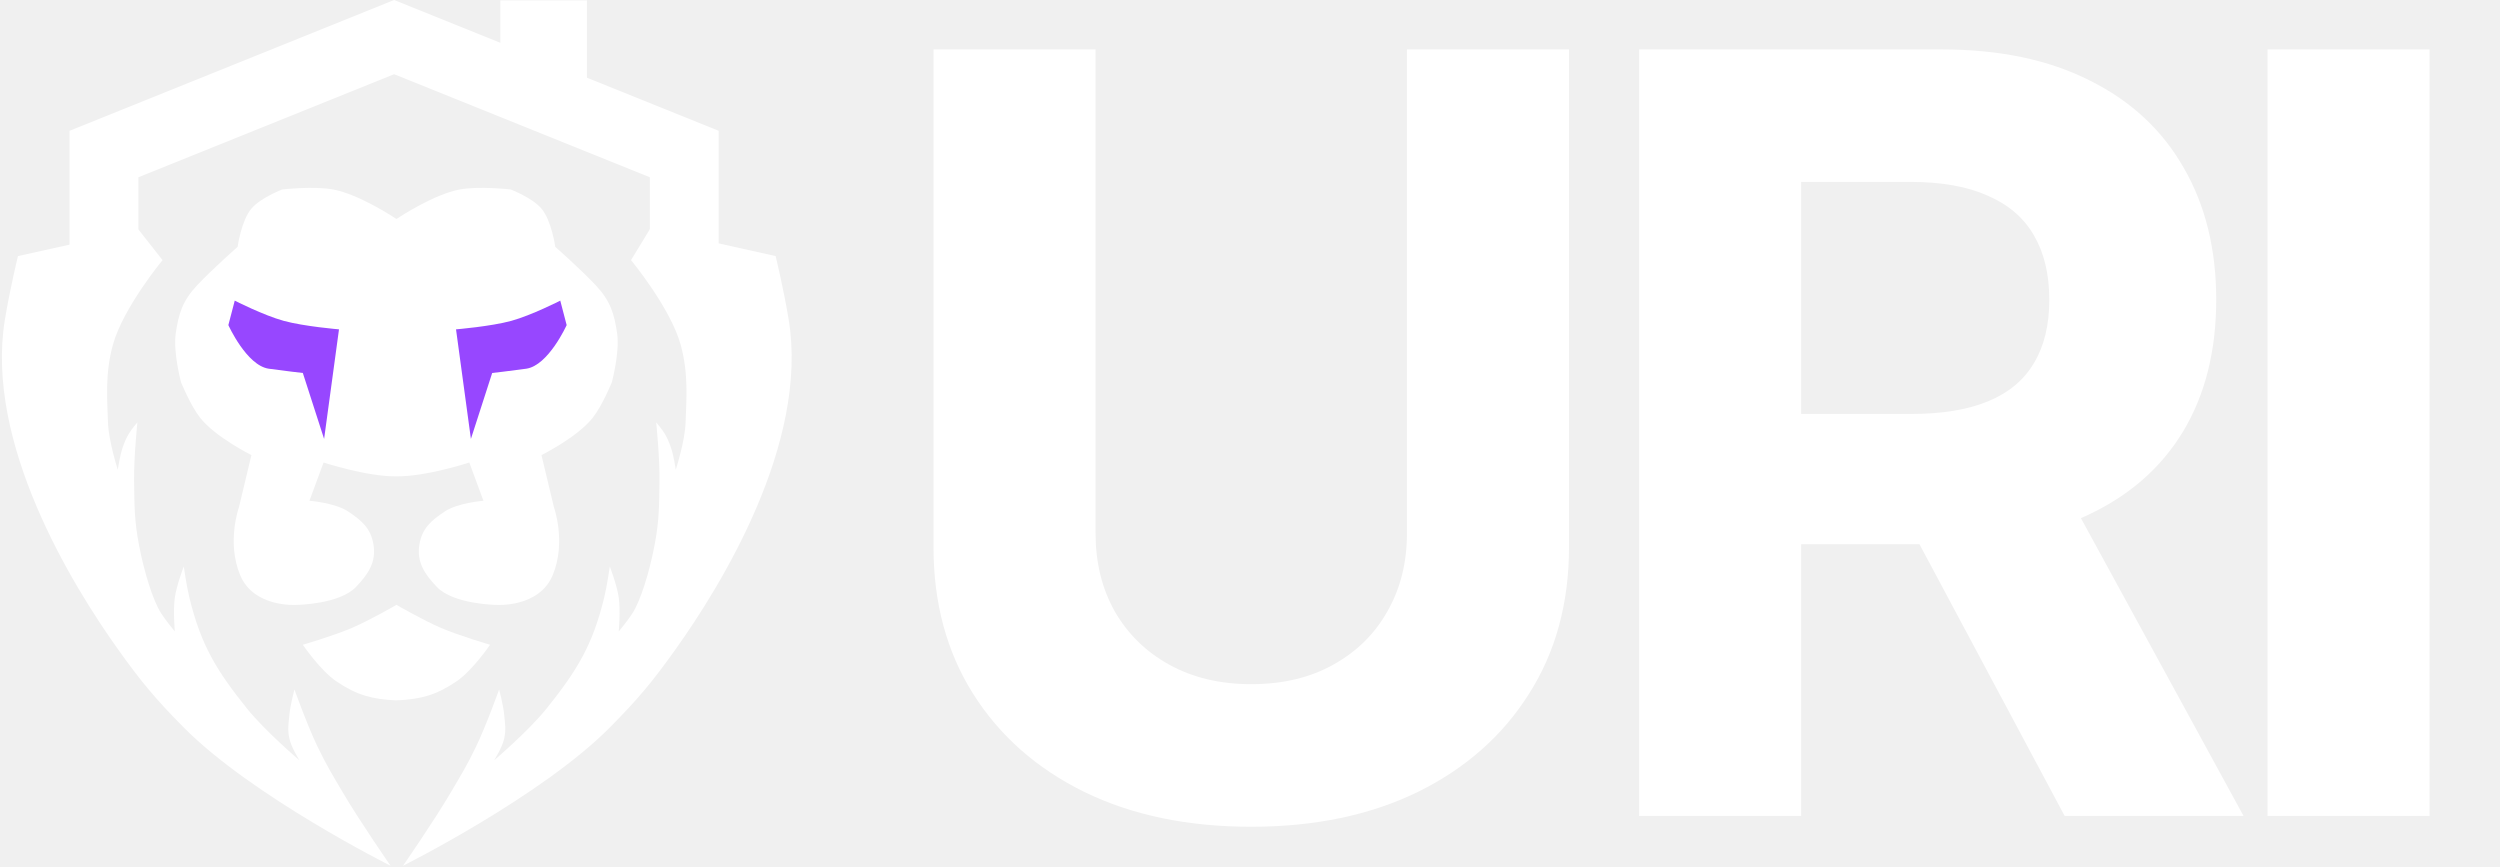
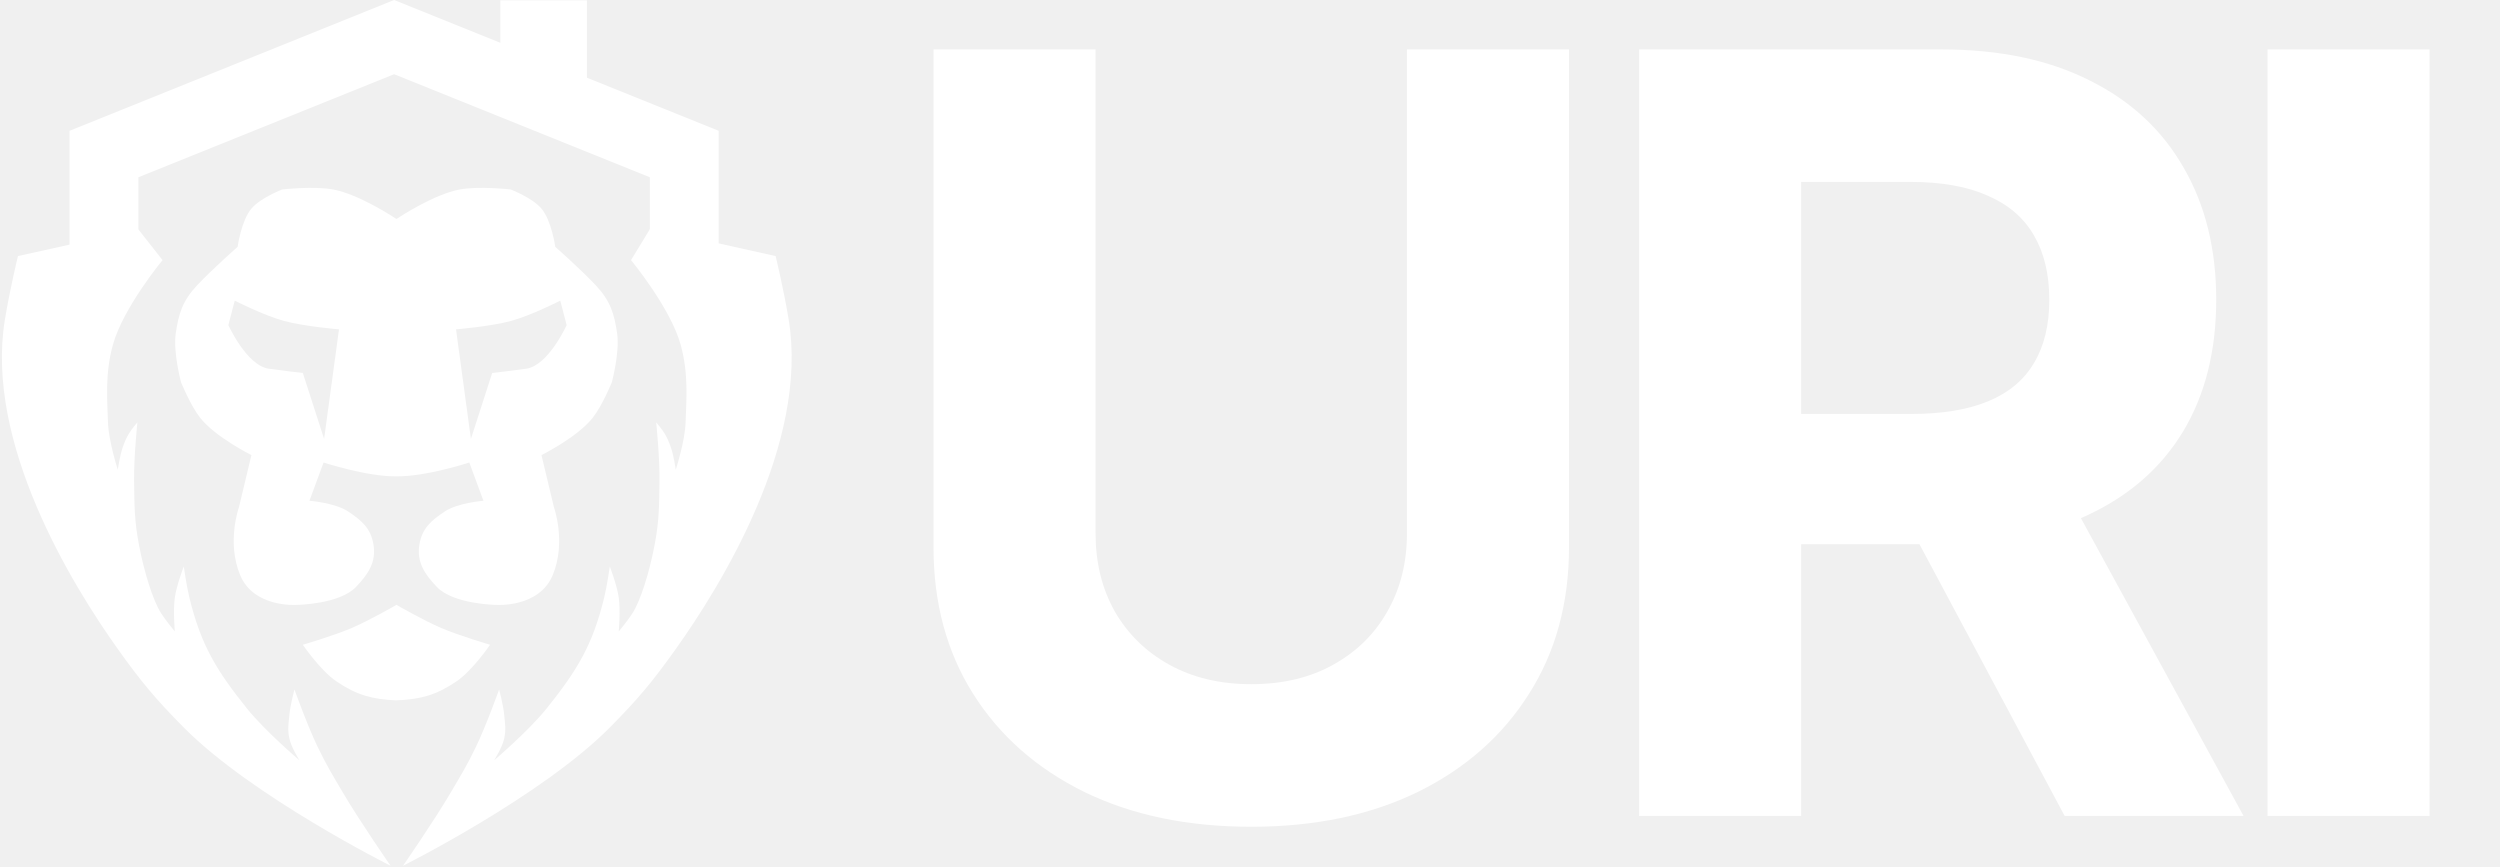
<svg xmlns="http://www.w3.org/2000/svg" width="545" height="189" viewBox="0 0 545 189" fill="none">
-   <path d="M85.145 188.736C85.145 188.736 78.466 179.112 74.667 172.647C72.473 168.915 71.192 166.84 69.305 162.943C66.985 158.149 64.188 150.302 64.188 150.302C64.188 150.302 63.299 153.616 63.092 155.792C62.897 157.828 62.65 159.031 63.092 161.028C63.531 163.014 65.285 165.752 65.285 165.752C65.285 165.752 57.772 159.356 53.843 154.459C47.179 146.152 43.794 140.603 41.281 130.254C40.648 127.645 40.063 123.487 40.063 123.487C40.063 123.487 38.508 127.532 38.114 130.254C37.699 133.117 38.114 137.66 38.114 137.66C38.114 137.66 36.139 135.296 35.087 133.634C33.336 130.864 31.44 124.793 30.302 118.822C29.273 113.423 29.31 110.268 29.231 104.789C29.16 99.817 29.95 92.075 29.95 92.075C29.95 92.075 28.732 93.484 28.122 94.501C27.474 95.582 27.21 96.252 26.782 97.438C26.106 99.311 25.685 102.418 25.685 102.418C25.685 102.418 23.669 96.198 23.54 92.075C23.388 87.218 22.852 81.546 24.61 75.169C26.832 67.111 35.433 56.705 35.433 56.705L30.166 50.009L3.915 55.83C3.915 55.83 2.17 62.966 1.069 69.67C-3.357 96.621 15.792 127.605 25.685 141.491C30.749 148.599 33.919 152.401 40.063 158.598C54.973 173.638 85.145 188.736 85.145 188.736Z" fill="white" />
-   <path d="M87.855 188.736C87.855 188.736 94.535 179.112 98.334 172.647C100.527 168.914 101.808 166.84 103.695 162.943C106.015 158.149 108.812 150.302 108.812 150.302C108.812 150.302 109.701 153.616 109.909 155.792C110.103 157.827 110.351 159.031 109.909 161.028C109.469 163.014 107.716 165.752 107.716 165.752C107.716 165.752 115.229 159.356 119.157 154.459C125.821 146.152 129.206 140.603 131.719 130.254C132.352 127.645 132.937 123.487 132.937 123.487C132.937 123.487 134.493 127.532 134.887 130.254C135.301 133.117 134.887 137.66 134.887 137.66C134.887 137.66 136.861 135.296 137.913 133.634C139.664 130.864 141.56 124.793 142.699 118.822C143.728 113.423 143.69 110.268 143.769 104.789C143.84 99.817 143.05 92.075 143.05 92.075C143.05 92.075 144.268 93.484 144.878 94.501C145.526 95.582 145.79 96.252 146.218 97.438C146.894 99.311 147.315 102.418 147.315 102.418C147.315 102.418 149.331 96.198 149.46 92.075C149.612 87.218 150.148 81.546 148.39 75.168C146.168 67.111 137.567 56.705 137.567 56.705L141.8 49.75L169.086 55.829C169.086 55.829 170.83 62.966 171.931 69.67C176.358 96.621 157.208 127.605 147.315 141.491C142.251 148.599 139.081 152.401 132.937 158.598C118.028 173.638 87.855 188.736 87.855 188.736Z" fill="white" />
+   <path d="M85.145 188.735C85.145 188.735 78.466 179.111 74.667 172.646C72.473 168.914 71.192 166.839 69.305 162.942C66.985 158.148 64.188 150.301 64.188 150.301C64.188 150.301 63.299 153.615 63.092 155.791C62.897 157.827 62.65 159.03 63.092 161.027C63.531 163.013 65.285 165.751 65.285 165.751C65.285 165.751 57.772 159.355 53.843 154.458C47.179 146.151 43.794 140.602 41.281 130.253C40.648 127.644 40.063 123.486 40.063 123.486C40.063 123.486 38.508 127.531 38.114 130.253C37.699 133.116 38.114 137.659 38.114 137.659C38.114 137.659 36.139 135.296 35.087 133.633C33.336 130.863 31.44 124.792 30.302 118.821C29.273 113.422 29.31 110.267 29.231 104.788C29.16 99.816 29.95 92.074 29.95 92.074C29.95 92.074 28.732 93.483 28.122 94.5C27.474 95.581 27.21 96.251 26.782 97.437C26.106 99.31 25.685 102.417 25.685 102.417C25.685 102.417 23.669 96.197 23.54 92.074C23.388 87.217 22.852 81.545 24.61 75.168C26.832 67.11 35.433 56.704 35.433 56.704L30.166 50.008L3.915 55.828C3.915 55.828 2.17 62.965 1.069 69.669C-3.357 96.62 15.792 127.604 25.685 141.49C30.749 148.598 33.919 152.4 40.063 158.597C54.973 173.637 85.145 188.735 85.145 188.735Z" fill="white" />
+   <path d="M87.855 188.736C87.855 188.736 94.535 179.112 98.334 172.647C100.527 168.914 101.808 166.84 103.695 162.943C106.015 158.149 108.812 150.302 108.812 150.302C108.812 150.302 109.701 153.616 109.909 155.792C110.103 157.827 110.351 159.031 109.909 161.028C109.469 163.014 107.716 165.752 107.716 165.752C107.716 165.752 115.229 159.356 119.157 154.459C125.821 146.152 129.206 140.603 131.719 130.254C132.352 127.645 132.937 123.487 132.937 123.487C132.937 123.487 134.493 127.532 134.887 130.254C135.301 133.117 134.887 137.66 134.887 137.66C134.887 137.66 136.861 135.296 137.913 133.634C139.664 130.864 141.56 124.793 142.699 118.822C143.728 113.423 143.69 110.268 143.769 104.789C143.84 99.817 143.05 92.075 143.05 92.075C143.05 92.075 144.268 93.484 144.878 94.501C145.526 95.582 145.79 96.252 146.218 97.438C146.894 99.311 147.315 102.418 147.315 102.418C147.315 102.418 149.331 96.198 149.46 92.075C149.612 87.218 150.148 81.546 148.39 75.168C146.168 67.111 137.567 56.705 137.567 56.705L141.8 49.75L169.086 55.829C169.086 55.829 170.83 62.966 171.931 69.67C176.358 96.621 157.208 127.605 147.315 141.491C142.251 148.599 139.081 152.401 132.937 158.598C118.027 173.638 87.855 188.736 87.855 188.736Z" fill="white" />
  <path d="M85.915 0L15.161 28.514V55.362H30.166V38.644L85.915 16.177L141.664 38.644V55.272H156.668V28.514L85.915 0Z" fill="white" />
-   <rect x="109.068" y="0.081" width="18.885" height="21.73" fill="white" />
-   <path d="M86.414 131.864L86.425 131.87L86.435 131.864C86.435 131.864 92.221 135.209 96.16 136.896C100.203 138.628 106.833 140.556 106.833 140.556C106.833 140.556 103.03 146.17 99.48 148.562C95.087 151.523 91.79 152.441 86.435 152.679L86.425 152.68L86.414 152.679C81.06 152.441 77.763 151.523 73.369 148.562C69.819 146.17 66.016 140.556 66.016 140.556C66.016 140.556 72.647 138.628 76.69 136.896C80.628 135.209 86.414 131.864 86.414 131.864Z" fill="white" />
-   <path d="M72.621 41.306C78.166 42.333 85.593 47.188 86.424 47.74C87.255 47.188 94.682 42.333 100.227 41.306C104.491 40.516 111.331 41.306 111.331 41.306C111.331 41.306 116.051 43.115 118.039 45.475C120.269 48.121 121.047 53.813 121.047 53.813C121.047 53.813 126.598 58.701 129.837 62.151C133.076 65.6 133.91 68.382 134.536 72.685C135.138 76.827 133.379 83.339 133.379 83.339C133.379 83.339 131.341 88.369 129.225 91.06C125.884 95.31 118.039 99.208 118.039 99.208L120.747 110.529C120.747 110.529 123.493 118.182 120.497 125.371C117.5 132.561 108.165 131.865 108.165 131.865C108.165 131.865 98.852 131.761 95.21 127.928C92.519 125.096 90.8 122.518 91.436 118.663C92.014 115.166 94.031 113.438 96.988 111.483C99.827 109.607 105.389 109.167 105.389 109.167L102.309 100.829C102.309 100.829 92.766 103.945 86.424 103.842C80.082 103.945 70.539 100.829 70.539 100.829L67.459 109.167C67.459 109.167 73.02 109.607 75.859 111.483C78.816 113.438 80.834 115.166 81.411 118.663C82.048 122.518 80.328 125.096 77.638 127.928C73.995 131.761 64.683 131.865 64.683 131.865C64.683 131.865 55.347 132.561 52.351 125.371C49.354 118.182 52.101 110.529 52.101 110.529L54.808 99.208C54.808 99.208 46.964 95.31 43.622 91.06C41.507 88.369 39.468 83.339 39.468 83.339C39.468 83.339 37.709 76.827 38.312 72.685C38.937 68.382 39.772 65.6 43.011 62.151C46.25 58.701 51.801 53.813 51.801 53.813C51.801 53.813 52.579 48.121 54.808 45.475C56.797 43.115 61.517 41.306 61.517 41.306C61.517 41.306 68.357 40.516 72.621 41.306Z" fill="white" />
-   <path d="M102.658 95.686L99.412 71.799C99.412 71.799 107.033 71.166 111.471 69.944C115.909 68.721 122.139 65.537 122.139 65.537L123.53 70.871C123.53 70.871 119.551 79.689 114.718 80.379C111.471 80.843 107.297 81.307 107.297 81.307L102.658 95.686Z" fill="#9747FF" />
-   <path d="M70.654 95.686L73.901 71.799C73.901 71.799 66.28 71.166 61.842 69.944C57.404 68.721 51.174 65.537 51.174 65.537L49.782 70.871C49.782 70.871 53.762 79.689 58.595 80.379C61.842 80.843 66.016 81.307 66.016 81.307L70.654 95.686Z" fill="#9747FF" />
-   <path d="M306.715 10.773H342.043V119.287C342.043 131.471 339.133 142.132 333.313 151.27C327.548 160.408 319.47 167.534 309.081 172.646C298.692 177.705 286.59 180.234 272.774 180.234C258.904 180.234 246.774 177.705 236.385 172.646C225.996 167.534 217.919 160.408 212.153 151.27C206.388 142.132 203.505 131.471 203.505 119.287V10.773H238.833V116.268C238.833 122.632 240.22 128.289 242.994 133.239C245.822 138.189 249.793 142.078 254.906 144.906C260.019 147.735 265.975 149.149 272.774 149.149C279.628 149.149 285.584 147.735 290.642 144.906C295.755 142.078 299.699 138.189 302.473 133.239C305.301 128.289 306.715 122.632 306.715 116.268V10.773ZM357.324 177.868V10.773H423.248C435.867 10.773 446.637 13.031 455.558 17.545C464.532 22.006 471.359 28.342 476.036 36.556C480.769 44.715 483.135 54.315 483.135 65.357C483.135 76.453 480.741 85.999 475.955 93.994C471.168 101.936 464.233 108.028 455.15 112.27C446.12 116.513 435.187 118.634 422.351 118.634H378.211V90.241H416.64C423.384 90.241 428.987 89.317 433.447 87.467C437.907 85.618 441.225 82.844 443.401 79.145C445.631 75.447 446.746 70.85 446.746 65.357C446.746 59.809 445.631 55.131 443.401 51.323C441.225 47.516 437.88 44.633 433.365 42.675C428.905 40.662 423.275 39.656 416.476 39.656H392.652V177.868H357.324ZM447.562 101.827L489.091 177.868H450.091L409.46 101.827H447.562ZM529.644 10.773V177.868H494.316V10.773H529.644Z" fill="white" />
+   <rect x="109.068" y="0.08" width="18.885" height="21.73" fill="white" />
+   <path d="M86.414 131.863L86.425 131.869L86.435 131.863C86.435 131.863 92.221 135.208 96.16 136.895C100.203 138.627 106.833 140.555 106.833 140.555C106.833 140.555 103.03 146.169 99.48 148.561C95.087 151.522 91.79 152.44 86.435 152.678L86.425 152.679L86.414 152.678C81.06 152.44 77.763 151.522 73.369 148.561C69.819 146.169 66.016 140.555 66.016 140.555C66.016 140.555 72.647 138.627 76.69 136.895C80.628 135.208 86.414 131.863 86.414 131.863Z" fill="white" />
+   <path fill-rule="evenodd" clip-rule="evenodd" d="M72.621 41.306C78.166 42.333 85.593 47.188 86.424 47.74C87.255 47.188 94.682 42.333 100.227 41.306C104.491 40.516 111.331 41.306 111.331 41.306C111.331 41.306 116.051 43.115 118.039 45.475C120.269 48.121 121.047 53.813 121.047 53.813C121.047 53.813 126.598 58.701 129.837 62.151C133.076 65.6 133.91 68.382 134.536 72.685C135.138 76.827 133.379 83.339 133.379 83.339C133.379 83.339 131.341 88.369 129.225 91.06C125.884 95.31 118.039 99.208 118.039 99.208L120.747 110.529C120.747 110.529 123.493 118.182 120.497 125.371C117.5 132.561 108.165 131.865 108.165 131.865C108.165 131.865 98.852 131.761 95.21 127.928C92.519 125.096 90.8 122.518 91.436 118.663C92.014 115.166 94.031 113.438 96.988 111.483C99.827 109.607 105.389 109.167 105.389 109.167L102.309 100.829C102.309 100.829 92.766 103.945 86.424 103.842C80.082 103.945 70.539 100.829 70.539 100.829L67.459 109.167C67.459 109.167 73.02 109.607 75.859 111.483C78.816 113.438 80.834 115.166 81.411 118.663C82.048 122.518 80.328 125.096 77.638 127.928C73.995 131.761 64.683 131.865 64.683 131.865C64.683 131.865 55.347 132.561 52.351 125.371C49.354 118.182 52.101 110.529 52.101 110.529L54.808 99.208C54.808 99.208 46.964 95.31 43.622 91.06C41.507 88.369 39.468 83.339 39.468 83.339C39.468 83.339 37.709 76.827 38.312 72.685C38.937 68.382 39.772 65.6 43.011 62.151C46.25 58.701 51.801 53.813 51.801 53.813C51.801 53.813 52.579 48.121 54.808 45.475C56.797 43.115 61.517 41.306 61.517 41.306C61.517 41.306 68.357 40.516 72.621 41.306ZM102.658 95.686L99.412 71.799C99.412 71.799 107.033 71.166 111.471 69.944C115.909 68.721 122.139 65.537 122.139 65.537L123.53 70.871C123.53 70.871 119.551 79.689 114.718 80.379C111.471 80.843 107.297 81.307 107.297 81.307L102.658 95.686ZM73.901 71.799L70.654 95.686L66.016 81.307C66.016 81.307 61.842 80.843 58.595 80.379C53.762 79.689 49.782 70.871 49.782 70.871L51.174 65.537C51.174 65.537 57.404 68.721 61.842 69.944C66.28 71.166 73.901 71.799 73.901 71.799Z" fill="white" />
+   <path d="M306.715 10.774H342.043V119.288C342.043 131.472 339.133 142.133 333.313 151.271C327.548 160.409 319.47 167.535 309.081 172.647C298.692 177.706 286.59 180.235 272.774 180.235C258.904 180.235 246.774 177.706 236.385 172.647C225.996 167.535 217.919 160.409 212.153 151.271C206.388 142.133 203.505 131.472 203.505 119.288V10.774H238.833V116.269C238.833 122.633 240.22 128.29 242.994 133.24C245.822 138.19 249.793 142.079 254.906 144.907C260.019 147.736 265.975 149.15 272.774 149.15C279.628 149.15 285.584 147.736 290.642 144.907C295.755 142.079 299.699 138.19 302.473 133.24C305.301 128.29 306.715 122.633 306.715 116.269V10.774ZM357.324 177.869V10.774H423.248C435.867 10.774 446.637 13.032 455.558 17.546C464.532 22.006 471.359 28.343 476.036 36.557C480.769 44.715 483.135 54.316 483.135 65.358C483.135 76.454 480.741 86 475.955 93.995C471.168 101.937 464.233 108.029 455.15 112.271C446.12 116.514 435.187 118.635 422.351 118.635H378.211V90.242H416.64C423.384 90.242 428.987 89.318 433.447 87.468C437.907 85.619 441.225 82.845 443.401 79.146C445.631 75.448 446.746 70.851 446.746 65.358C446.746 59.809 445.631 55.132 443.401 51.324C441.225 47.517 437.88 44.634 433.365 42.676C428.905 40.663 423.275 39.657 416.476 39.657H392.652V177.869H357.324ZM447.562 101.828L489.091 177.869H450.091L409.46 101.828H447.562ZM529.644 10.774V177.869H494.316V10.774H529.644Z" fill="white" />
</svg>
